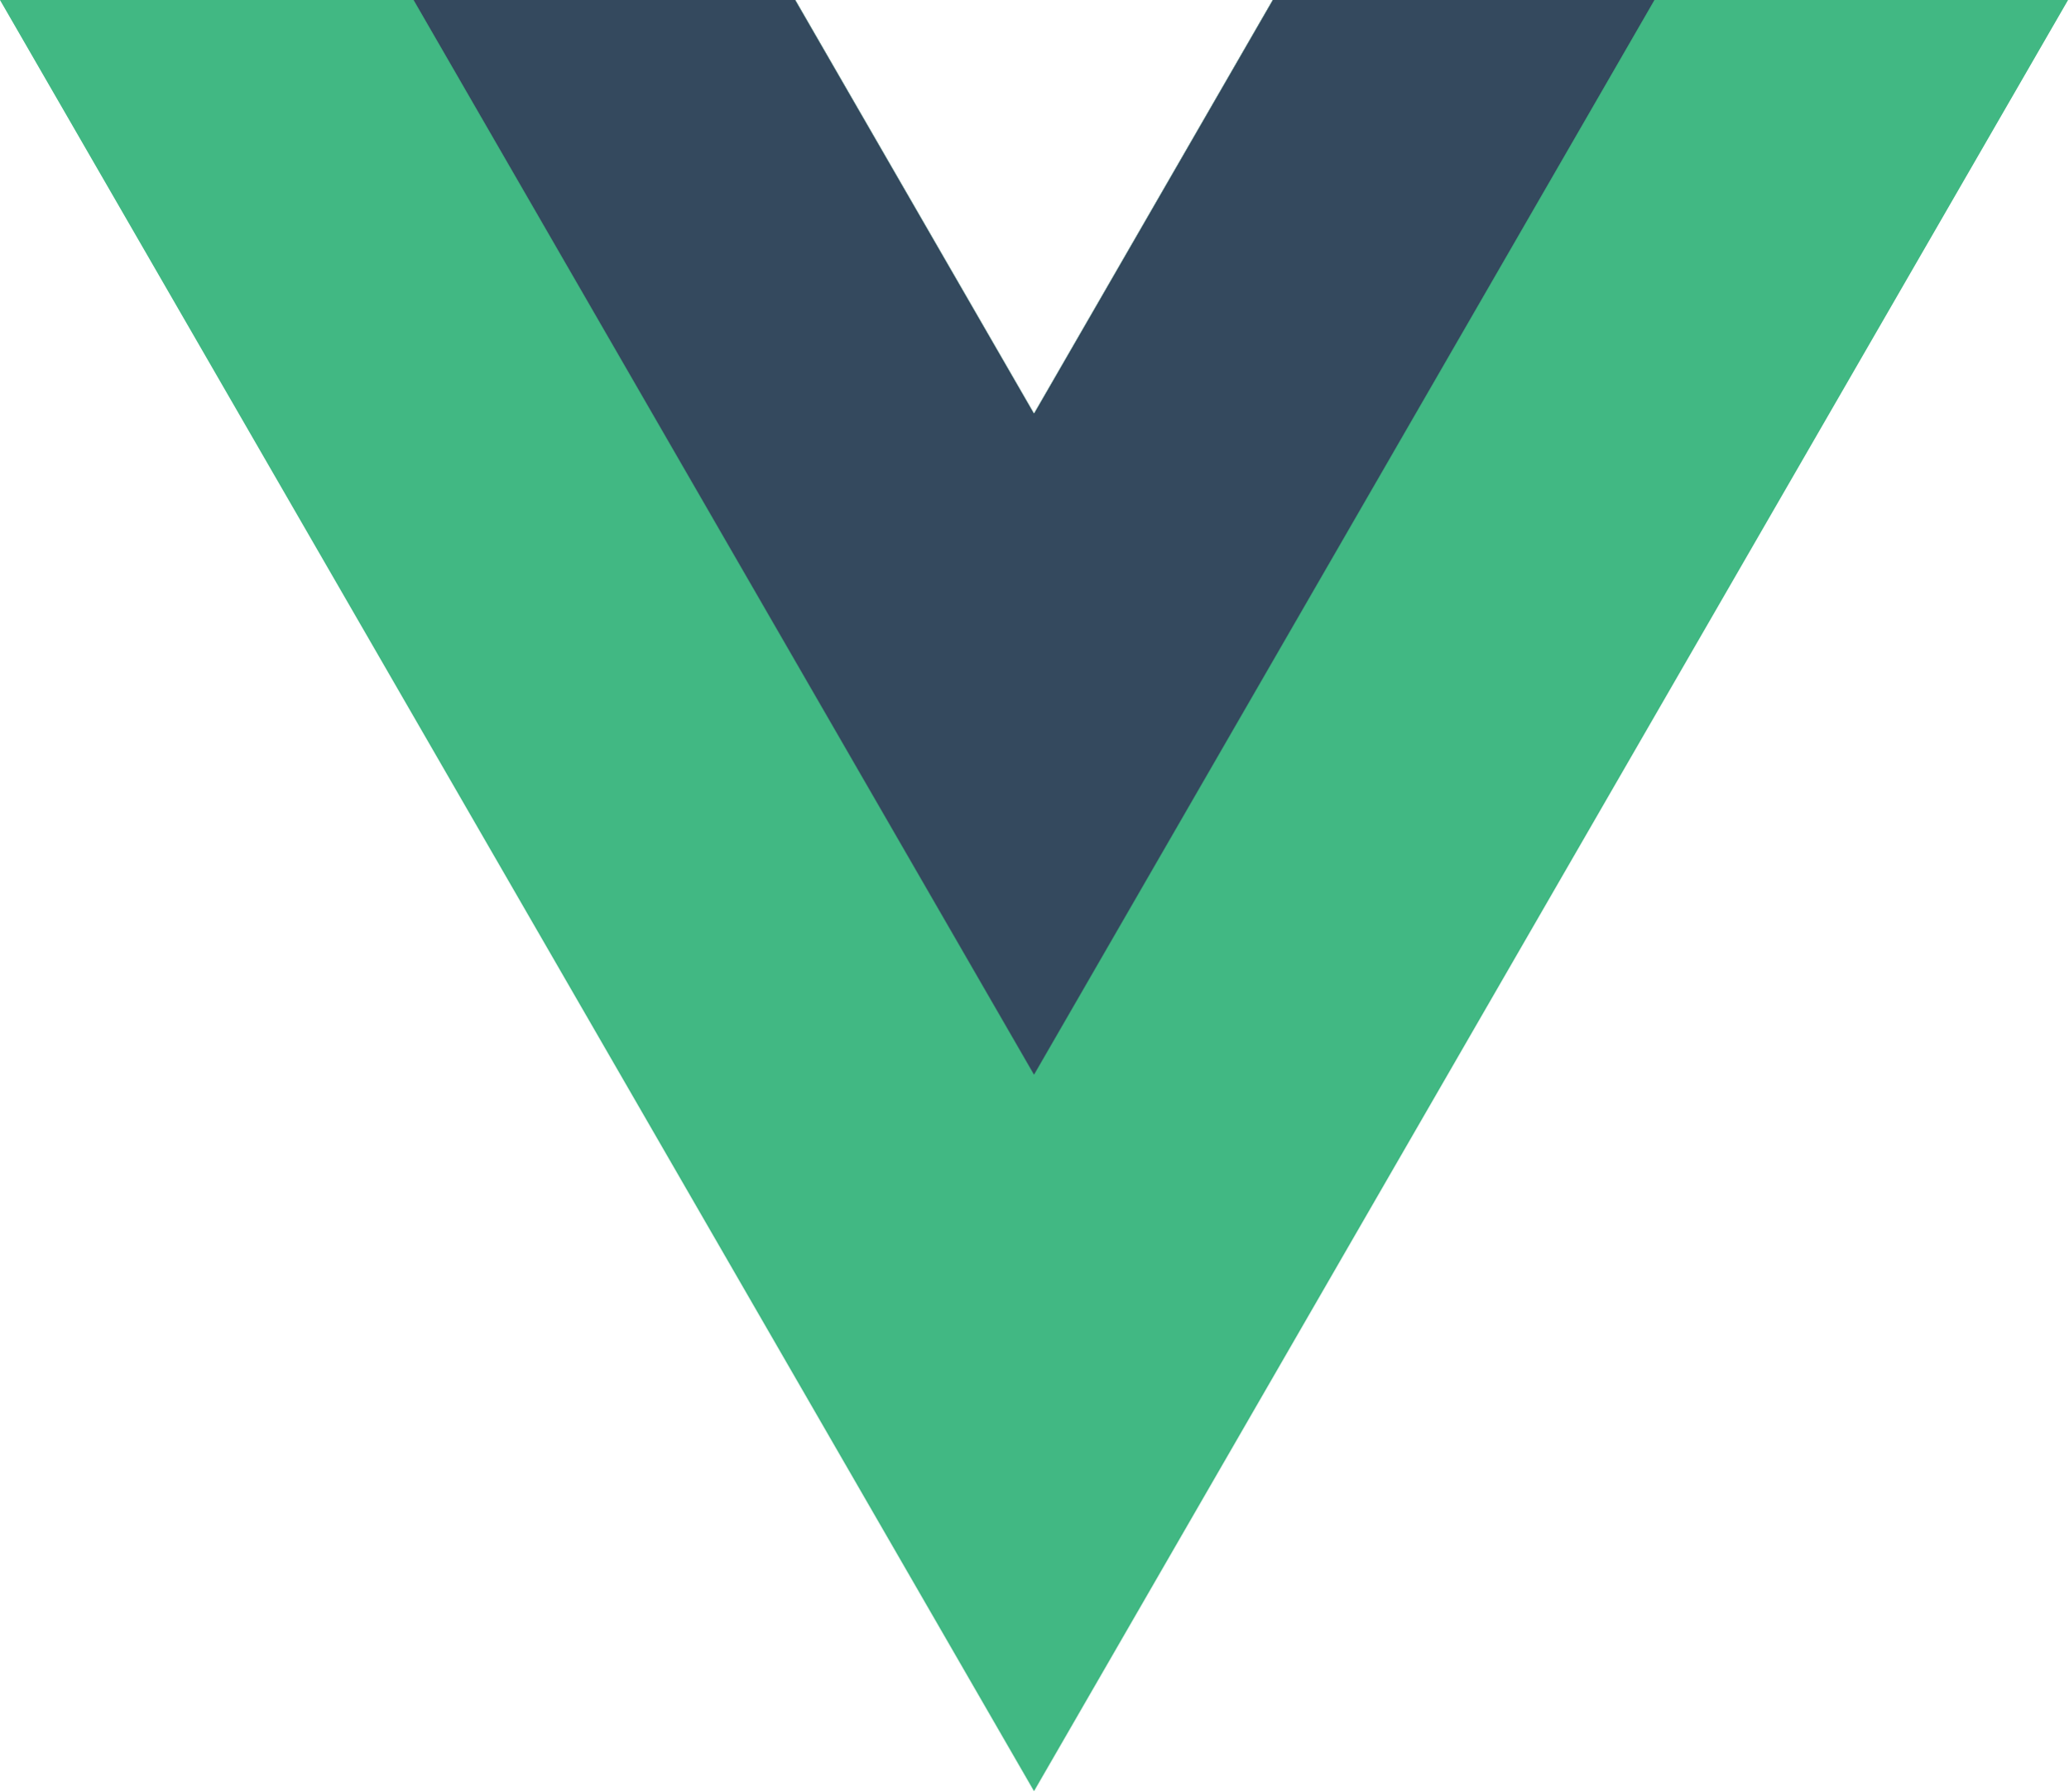
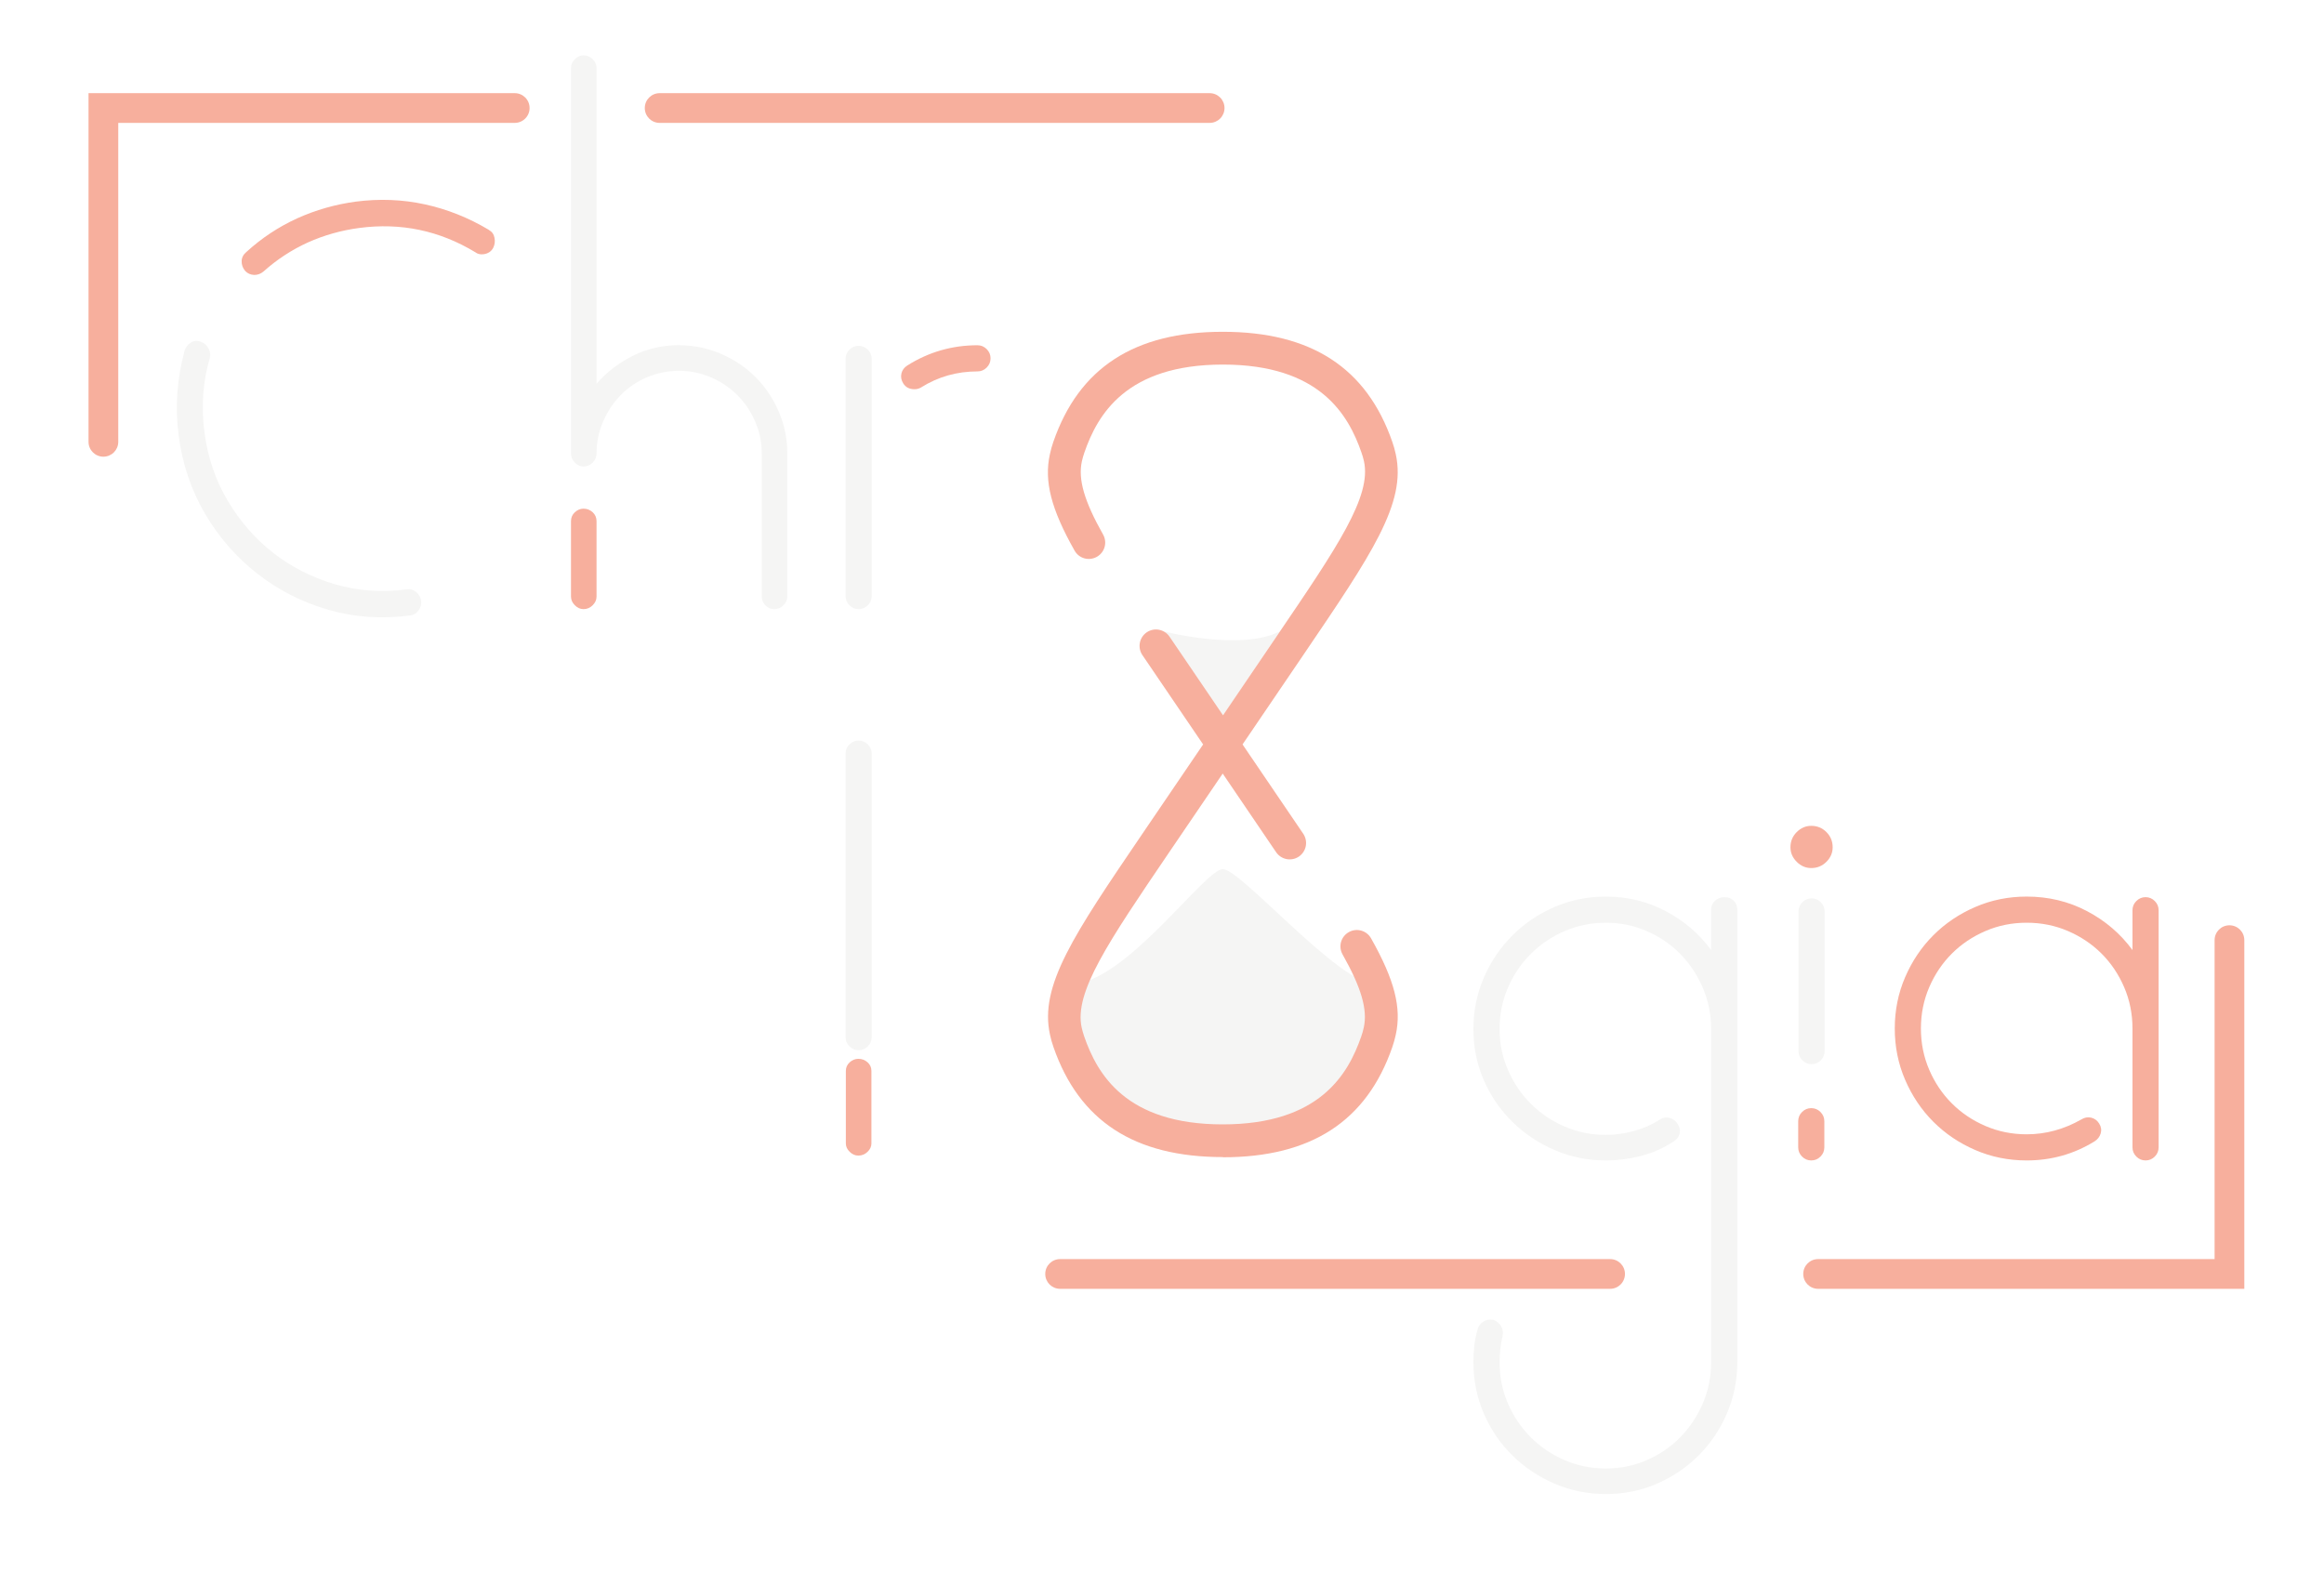
- <svg xmlns="http://www.w3.org/2000/svg" viewBox="0 0 261.76 226.69">
-   <path d="M161.096.001l-30.225 52.351L100.647.001H-.005l130.877 226.688L261.749.001z" fill="#41b883" />
-   <path d="M161.096.001l-30.225 52.351L100.647.001H52.346l78.526 136.01L209.398.001z" fill="#34495e" />
+ <svg xmlns="http://www.w3.org/2000/svg" width="105" height="71" viewBox="0 0 105 71" fill="none">
+   <path d="M48.379 44.462C48.379 44.462 47.793 51.533 55.248 51.533C62.704 51.533 62.113 44.449 62.113 44.449C60.489 44.449 56.067 39.267 55.248 39.267C54.429 39.267 50.822 44.458 48.379 44.458V44.462Z" fill="#F5F5F4" />
+   <path d="M52.585 28.527C52.585 28.527 56.063 29.427 57.821 28.527C56.058 31.154 55.248 32.344 55.248 32.344L52.585 28.527Z" fill="#F5F5F4" />
+   <path d="M55.252 52.276C51.256 52.276 48.755 50.647 47.596 47.304C47.533 47.125 47.479 46.937 47.439 46.745C46.951 44.534 48.509 42.238 51.614 37.669L54.358 33.633L51.614 29.596C51.386 29.261 51.471 28.8 51.811 28.567C52.147 28.339 52.608 28.424 52.84 28.764L55.257 32.317L57.669 28.764C60.448 24.678 61.974 22.427 61.625 20.839C61.594 20.704 61.558 20.57 61.513 20.449C60.922 18.74 59.629 16.471 55.252 16.471C50.876 16.471 49.583 18.74 48.992 20.449C48.947 20.575 48.911 20.709 48.88 20.843C48.701 21.653 48.987 22.642 49.838 24.15C50.039 24.508 49.914 24.956 49.556 25.157C49.198 25.358 48.75 25.233 48.549 24.875C47.488 22.996 47.166 21.738 47.435 20.521C47.475 20.329 47.529 20.141 47.591 19.962C48.75 16.614 51.256 14.99 55.248 14.99C59.24 14.99 61.746 16.619 62.905 19.962C62.968 20.141 63.021 20.329 63.062 20.521C63.549 22.732 61.987 25.023 58.882 29.596L56.139 33.633L58.882 37.669C59.11 38.01 59.025 38.466 58.685 38.699C58.349 38.927 57.888 38.842 57.656 38.502L55.243 34.949L52.827 38.502C50.053 42.587 48.522 44.838 48.871 46.427C48.902 46.561 48.938 46.691 48.983 46.821C49.574 48.53 50.867 50.799 55.243 50.799C59.62 50.799 60.913 48.53 61.504 46.821C61.549 46.696 61.585 46.566 61.616 46.427C61.795 45.617 61.509 44.628 60.658 43.12C60.457 42.762 60.582 42.315 60.94 42.113C61.294 41.912 61.746 42.037 61.947 42.395C63.008 44.275 63.33 45.532 63.062 46.749C63.021 46.942 62.968 47.125 62.905 47.309C61.746 50.656 59.24 52.285 55.248 52.285L55.252 52.276Z" fill="#F7AF9D" />
+   <path d="M4.671 20.633C4.3 20.633 4 20.333 4 19.962V4.209H23.256C23.628 4.209 23.927 4.509 23.927 4.881C23.927 5.252 23.628 5.552 23.256 5.552H5.343V19.962C5.343 20.333 5.043 20.633 4.671 20.633Z" fill="#F7AF9D" />
+   <path d="M101.4 58.228H82.143C81.772 58.228 81.472 57.928 81.472 57.556C81.472 57.185 81.772 56.885 82.143 56.885H100.057V42.475C100.057 42.104 100.357 41.804 100.728 41.804C101.1 41.804 101.4 42.104 101.4 42.475V58.228Z" fill="#F7AF9D" />
+   <path d="M72.746 58.228H47.896C47.524 58.228 47.225 57.928 47.225 57.556C47.225 57.185 47.524 56.885 47.896 56.885H72.746C73.117 56.885 73.417 57.185 73.417 57.556C73.417 57.928 73.117 58.228 72.746 58.228Z" fill="#F7AF9D" />
+   <path d="M54.653 5.552H29.803C29.432 5.552 29.132 5.252 29.132 4.881C29.132 4.509 29.432 4.209 29.803 4.209H54.653C55.024 4.209 55.324 4.509 55.324 4.881C55.324 5.252 55.024 5.552 54.653 5.552Z" fill="#F7AF9D" />
+   <path d="M18.378 26.625C18.54 26.602 18.683 26.647 18.808 26.75C18.933 26.853 19.005 26.992 19.027 27.153C19.045 27.301 19.009 27.439 18.915 27.574C18.821 27.708 18.696 27.784 18.53 27.806C17.246 27.976 16.015 27.891 14.839 27.551C13.662 27.211 12.597 26.674 11.643 25.931C10.69 25.188 9.898 24.289 9.272 23.224C8.645 22.159 8.242 20.977 8.072 19.675C7.902 18.373 7.996 17.133 8.341 15.836C8.395 15.679 8.489 15.558 8.623 15.478C8.757 15.393 8.905 15.379 9.057 15.433C9.209 15.486 9.33 15.585 9.41 15.724C9.491 15.862 9.518 16.01 9.482 16.162C9.164 17.25 9.084 18.368 9.236 19.523C9.388 20.678 9.737 21.693 10.292 22.629C10.847 23.564 11.536 24.347 12.355 24.987C13.174 25.622 14.1 26.092 15.134 26.397C16.168 26.697 17.246 26.777 18.365 26.629L18.378 26.625Z" fill="#F5F5F4" />
+   <path d="M30.685 15.598C31.347 15.598 31.978 15.728 32.578 15.988C33.177 16.247 33.696 16.596 34.135 17.035C34.573 17.474 34.922 17.993 35.182 18.592C35.442 19.192 35.571 19.823 35.571 20.485V26.956C35.571 27.099 35.513 27.229 35.397 27.345C35.281 27.462 35.142 27.52 34.981 27.52C34.819 27.52 34.685 27.462 34.578 27.345C34.471 27.229 34.417 27.099 34.417 26.956V20.485C34.417 19.984 34.318 19.505 34.121 19.049C33.925 18.592 33.656 18.194 33.316 17.854C32.976 17.514 32.578 17.245 32.121 17.048C31.665 16.852 31.186 16.753 30.685 16.753C30.183 16.753 29.678 16.852 29.221 17.048C28.765 17.245 28.371 17.514 28.04 17.854C27.709 18.194 27.445 18.592 27.248 19.049C27.051 19.505 26.952 19.984 26.952 20.485C26.952 20.646 26.894 20.785 26.778 20.901C26.662 21.018 26.523 21.076 26.362 21.076C26.218 21.076 26.089 21.018 25.972 20.901C25.856 20.785 25.798 20.646 25.798 20.485V3.064C25.798 2.921 25.856 2.791 25.972 2.675C26.089 2.558 26.218 2.5 26.362 2.5C26.523 2.5 26.662 2.558 26.778 2.675C26.894 2.791 26.952 2.921 26.952 3.064V17.339C27.4 16.82 27.946 16.399 28.59 16.077C29.235 15.755 29.933 15.594 30.685 15.594V15.598Z" fill="#F5F5F4" />
+   <path d="M38.793 15.625C38.954 15.625 39.093 15.683 39.209 15.8C39.326 15.916 39.384 16.055 39.384 16.216V26.929C39.384 27.09 39.326 27.229 39.209 27.345C39.093 27.462 38.954 27.52 38.793 27.52C38.632 27.52 38.493 27.462 38.377 27.345C38.261 27.229 38.203 27.09 38.203 26.929V16.216C38.203 16.055 38.261 15.916 38.377 15.8C38.493 15.683 38.632 15.625 38.793 15.625Z" fill="#F5F5F4" />
+   <path d="M38.793 47.447C38.632 47.447 38.493 47.389 38.377 47.273C38.261 47.157 38.203 47.018 38.203 46.857V34.049C38.203 33.888 38.261 33.749 38.377 33.633C38.493 33.517 38.632 33.458 38.793 33.458C38.954 33.458 39.093 33.517 39.209 33.633C39.326 33.749 39.384 33.888 39.384 34.049V46.857C39.384 47.018 39.326 47.157 39.209 47.273C39.093 47.389 38.954 47.447 38.793 47.447Z" fill="#F5F5F4" />
+   <path d="M77.928 40.533C78.089 40.533 78.223 40.587 78.331 40.694C78.438 40.802 78.492 40.936 78.492 41.097V61.539C78.492 62.363 78.335 63.137 78.022 63.862C77.709 64.587 77.284 65.218 76.747 65.755C76.21 66.292 75.583 66.717 74.867 67.03C74.151 67.343 73.381 67.5 72.558 67.5C71.734 67.5 70.96 67.343 70.235 67.03C69.51 66.717 68.875 66.292 68.329 65.755C67.783 65.218 67.353 64.587 67.04 63.862C66.727 63.137 66.57 62.363 66.57 61.539C66.57 61.289 66.584 61.043 66.611 60.801C66.637 60.559 66.687 60.313 66.758 60.062C66.794 59.919 66.879 59.803 67.013 59.714C67.148 59.624 67.304 59.597 67.483 59.633C67.626 59.687 67.738 59.781 67.819 59.915C67.899 60.049 67.922 60.197 67.886 60.358C67.796 60.77 67.752 61.163 67.752 61.539C67.752 62.202 67.877 62.824 68.128 63.405C68.378 63.987 68.723 64.497 69.161 64.936C69.6 65.374 70.11 65.719 70.692 65.97C71.274 66.22 71.896 66.346 72.558 66.346C73.22 66.346 73.815 66.22 74.397 65.97C74.979 65.719 75.485 65.374 75.914 64.936C76.344 64.497 76.684 63.987 76.934 63.405C77.185 62.824 77.31 62.202 77.31 61.539V46.494C77.31 45.832 77.185 45.21 76.934 44.628C76.684 44.046 76.344 43.536 75.914 43.098C75.485 42.659 74.979 42.315 74.397 42.064C73.815 41.813 73.202 41.688 72.558 41.688C71.913 41.688 71.274 41.813 70.692 42.064C70.11 42.315 69.6 42.659 69.161 43.098C68.723 43.536 68.378 44.046 68.128 44.628C67.877 45.21 67.752 45.832 67.752 46.494C67.752 47.157 67.877 47.752 68.128 48.333C68.378 48.915 68.723 49.425 69.161 49.864C69.6 50.303 70.11 50.647 70.692 50.898C71.274 51.148 71.896 51.273 72.558 51.273C72.97 51.273 73.39 51.215 73.82 51.099C74.249 50.983 74.643 50.808 75.001 50.575C75.144 50.486 75.292 50.464 75.444 50.508C75.597 50.553 75.717 50.647 75.807 50.79C75.896 50.933 75.923 51.077 75.887 51.22C75.852 51.363 75.762 51.479 75.619 51.569C75.153 51.873 74.657 52.093 74.129 52.227C73.601 52.361 73.077 52.428 72.558 52.428C71.734 52.428 70.96 52.272 70.235 51.958C69.51 51.645 68.875 51.22 68.329 50.683C67.783 50.146 67.353 49.519 67.04 48.803C66.727 48.087 66.57 47.318 66.57 46.494C66.57 45.671 66.727 44.897 67.04 44.172C67.353 43.447 67.783 42.811 68.329 42.265C68.875 41.719 69.51 41.29 70.235 40.977C70.96 40.663 71.734 40.507 72.558 40.507C73.525 40.507 74.424 40.726 75.256 41.164C76.089 41.603 76.773 42.189 77.31 42.923V41.097C77.31 40.936 77.369 40.802 77.485 40.694C77.601 40.587 77.749 40.533 77.928 40.533Z" fill="#F5F5F4" />
+   <path d="M81.848 40.587C82.009 40.587 82.148 40.645 82.264 40.762C82.381 40.878 82.439 41.017 82.439 41.178V47.488C82.439 47.649 82.381 47.788 82.264 47.904C82.148 48.02 82.009 48.078 81.848 48.078C81.687 48.078 81.548 48.02 81.432 47.904C81.316 47.788 81.257 47.649 81.257 47.488V41.178C81.257 41.017 81.316 40.878 81.432 40.762C81.548 40.645 81.687 40.587 81.848 40.587Z" fill="#F5F5F4" />
+   <path d="M96.938 40.533C97.099 40.533 97.238 40.592 97.354 40.708C97.47 40.824 97.528 40.963 97.528 41.124V51.837C97.528 51.998 97.47 52.137 97.354 52.254C97.238 52.37 97.099 52.428 96.938 52.428C96.777 52.428 96.638 52.37 96.522 52.254C96.405 52.137 96.347 51.998 96.347 51.837V46.467C96.347 45.805 96.222 45.183 95.971 44.601C95.721 44.02 95.38 43.514 94.951 43.084C94.521 42.655 94.016 42.315 93.434 42.064C92.852 41.813 92.23 41.688 91.568 41.688C90.905 41.688 90.283 41.813 89.702 42.064C89.12 42.315 88.614 42.655 88.185 43.084C87.755 43.514 87.415 44.02 87.164 44.601C86.914 45.183 86.788 45.805 86.788 46.467C86.788 47.13 86.914 47.752 87.164 48.333C87.415 48.915 87.755 49.421 88.185 49.85C88.614 50.28 89.12 50.62 89.702 50.871C90.283 51.121 90.905 51.247 91.568 51.247C92.427 51.247 93.25 51.023 94.038 50.575C94.181 50.486 94.329 50.459 94.481 50.495C94.633 50.531 94.754 50.62 94.843 50.763C94.933 50.907 94.955 51.054 94.911 51.206C94.866 51.359 94.772 51.479 94.629 51.569C93.698 52.142 92.677 52.428 91.568 52.428C90.744 52.428 89.97 52.272 89.245 51.958C88.52 51.645 87.889 51.22 87.352 50.683C86.815 50.146 86.39 49.515 86.077 48.79C85.764 48.065 85.607 47.291 85.607 46.467C85.607 45.644 85.764 44.87 86.077 44.145C86.39 43.42 86.815 42.789 87.352 42.252C87.889 41.715 88.52 41.29 89.245 40.977C89.97 40.663 90.744 40.507 91.568 40.507C92.552 40.507 93.461 40.726 94.293 41.164C95.125 41.603 95.81 42.189 96.347 42.923V41.124C96.347 40.963 96.405 40.824 96.522 40.708C96.638 40.592 96.777 40.533 96.938 40.533Z" fill="#F7AF9D" />
+   <path d="M38.78 47.837C38.941 47.837 39.08 47.89 39.196 47.993C39.313 48.096 39.371 48.226 39.371 48.383V51.663C39.371 51.802 39.313 51.927 39.196 52.039C39.08 52.151 38.941 52.209 38.78 52.209C38.637 52.209 38.507 52.155 38.391 52.039C38.275 51.927 38.216 51.802 38.216 51.663V48.383C38.216 48.226 38.275 48.101 38.391 47.993C38.507 47.89 38.637 47.837 38.78 47.837Z" fill="#F7AF9D" />
+   <path d="M81.834 37.311C82.103 37.311 82.331 37.405 82.519 37.593C82.707 37.781 82.801 38.009 82.801 38.278C82.801 38.529 82.707 38.748 82.519 38.936C82.331 39.124 82.103 39.218 81.834 39.218C81.584 39.218 81.364 39.124 81.177 38.936C80.989 38.748 80.894 38.529 80.894 38.278C80.894 38.009 80.989 37.781 81.177 37.593C81.364 37.405 81.584 37.311 81.834 37.311Z" fill="#F7AF9D" />
+   <path d="M81.834 50.065C81.996 50.065 82.134 50.123 82.251 50.24C82.367 50.356 82.425 50.495 82.425 50.656V51.837C82.425 51.998 82.367 52.137 82.251 52.253C82.134 52.37 81.996 52.428 81.834 52.428C81.673 52.428 81.534 52.37 81.418 52.253C81.302 52.137 81.244 51.998 81.244 51.837V50.656C81.244 50.495 81.302 50.356 81.418 50.24C81.534 50.123 81.673 50.065 81.834 50.065Z" fill="#F7AF9D" />
+   <path d="M44.164 15.598C44.325 15.598 44.463 15.657 44.58 15.773C44.696 15.889 44.754 16.028 44.754 16.189C44.754 16.35 44.696 16.489 44.58 16.605C44.463 16.722 44.325 16.78 44.164 16.78C43.233 16.78 42.383 17.022 41.613 17.505C41.523 17.559 41.425 17.585 41.318 17.585C41.085 17.585 40.915 17.496 40.807 17.317C40.718 17.174 40.691 17.026 40.727 16.874C40.763 16.722 40.852 16.601 40.995 16.511C41.962 15.903 43.018 15.598 44.164 15.598Z" fill="#F7AF9D" />
+   <path d="M26.362 22.982C26.523 22.982 26.662 23.036 26.778 23.143C26.894 23.251 26.952 23.385 26.952 23.546V26.956C26.952 27.099 26.894 27.229 26.778 27.345C26.662 27.462 26.523 27.52 26.362 27.52C26.218 27.52 26.089 27.462 25.972 27.345C25.856 27.229 25.798 27.099 25.798 26.956V23.546C25.798 23.385 25.856 23.251 25.972 23.143C26.089 23.036 26.218 22.982 26.362 22.982Z" fill="#F7AF9D" />
+   <path d="M22.088 10.389C22.227 10.466 22.312 10.582 22.343 10.748C22.374 10.913 22.352 11.065 22.28 11.204C22.191 11.365 22.048 11.459 21.846 11.486C21.703 11.504 21.578 11.477 21.475 11.396C19.855 10.416 18.105 10.049 16.226 10.3C15.411 10.408 14.642 10.627 13.912 10.953C13.183 11.285 12.511 11.723 11.907 12.265C11.773 12.377 11.63 12.426 11.473 12.421C11.316 12.412 11.182 12.354 11.075 12.238C10.963 12.104 10.914 11.956 10.918 11.795C10.923 11.634 10.994 11.499 11.129 11.387C11.818 10.757 12.583 10.251 13.424 9.866C14.266 9.486 15.147 9.235 16.069 9.11C17.134 8.971 18.177 9.011 19.188 9.231C20.2 9.45 21.166 9.835 22.088 10.385V10.389Z" fill="#F7AF9D" />
</svg>
